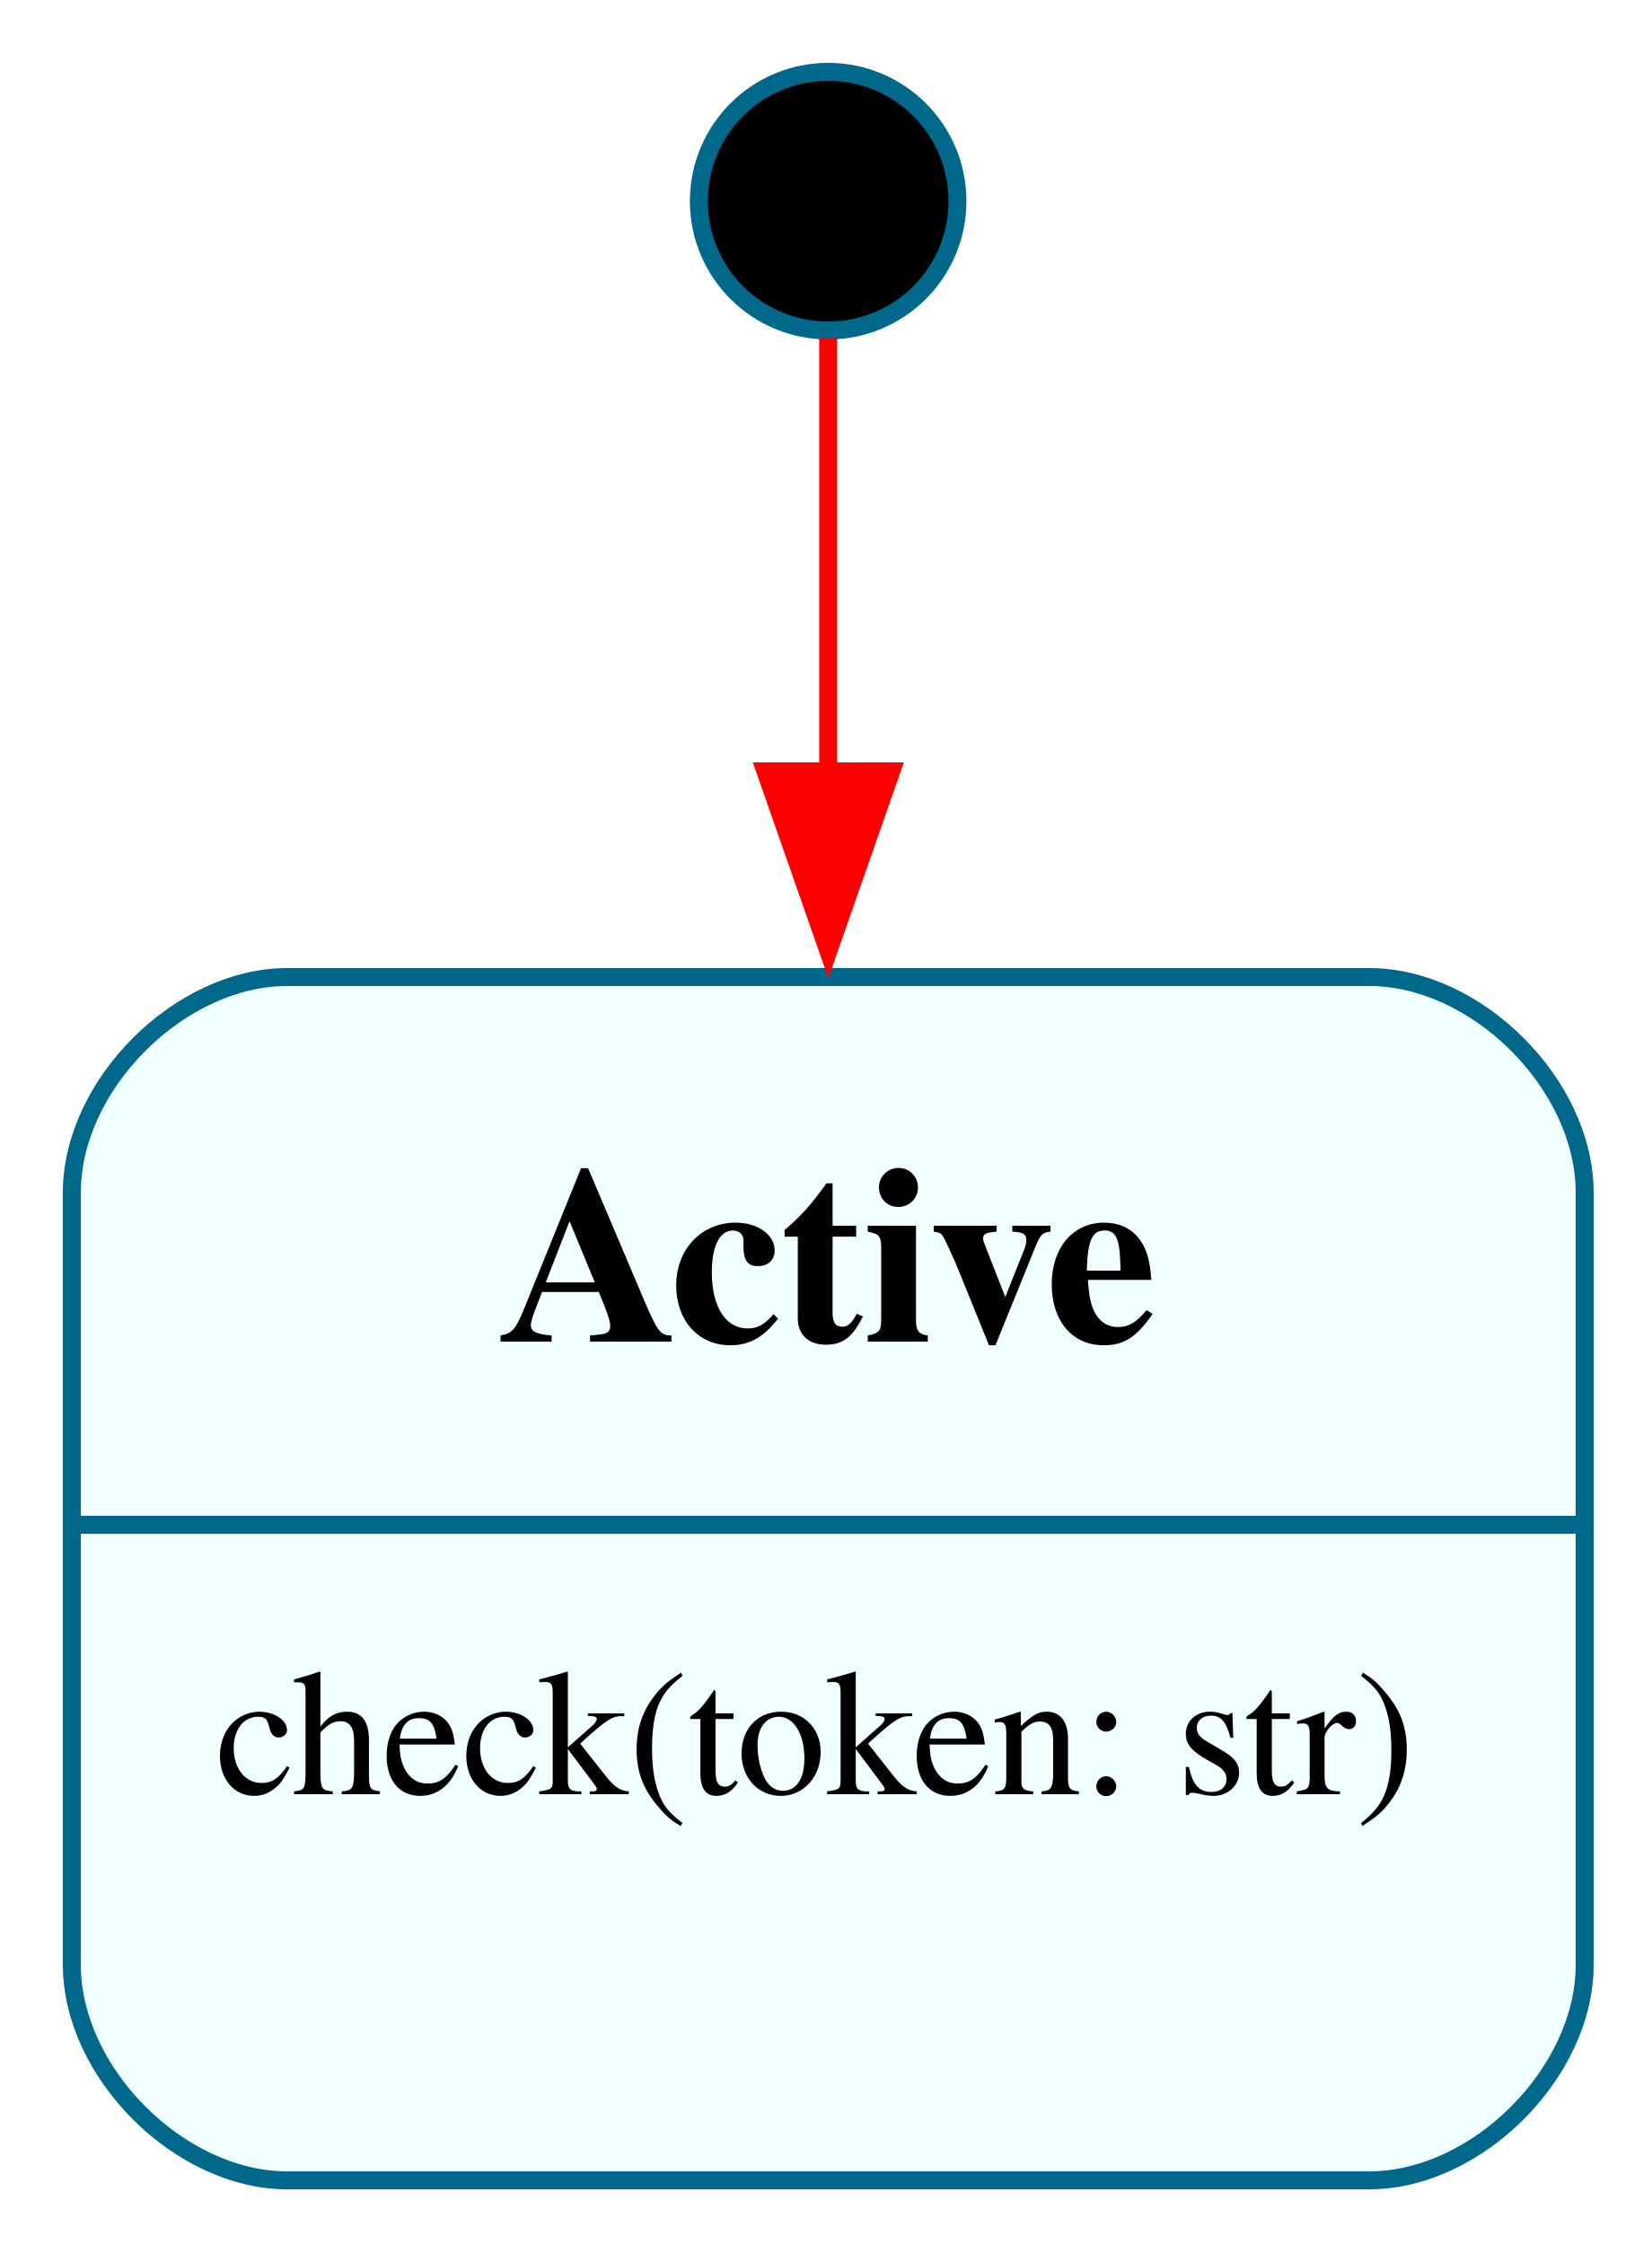
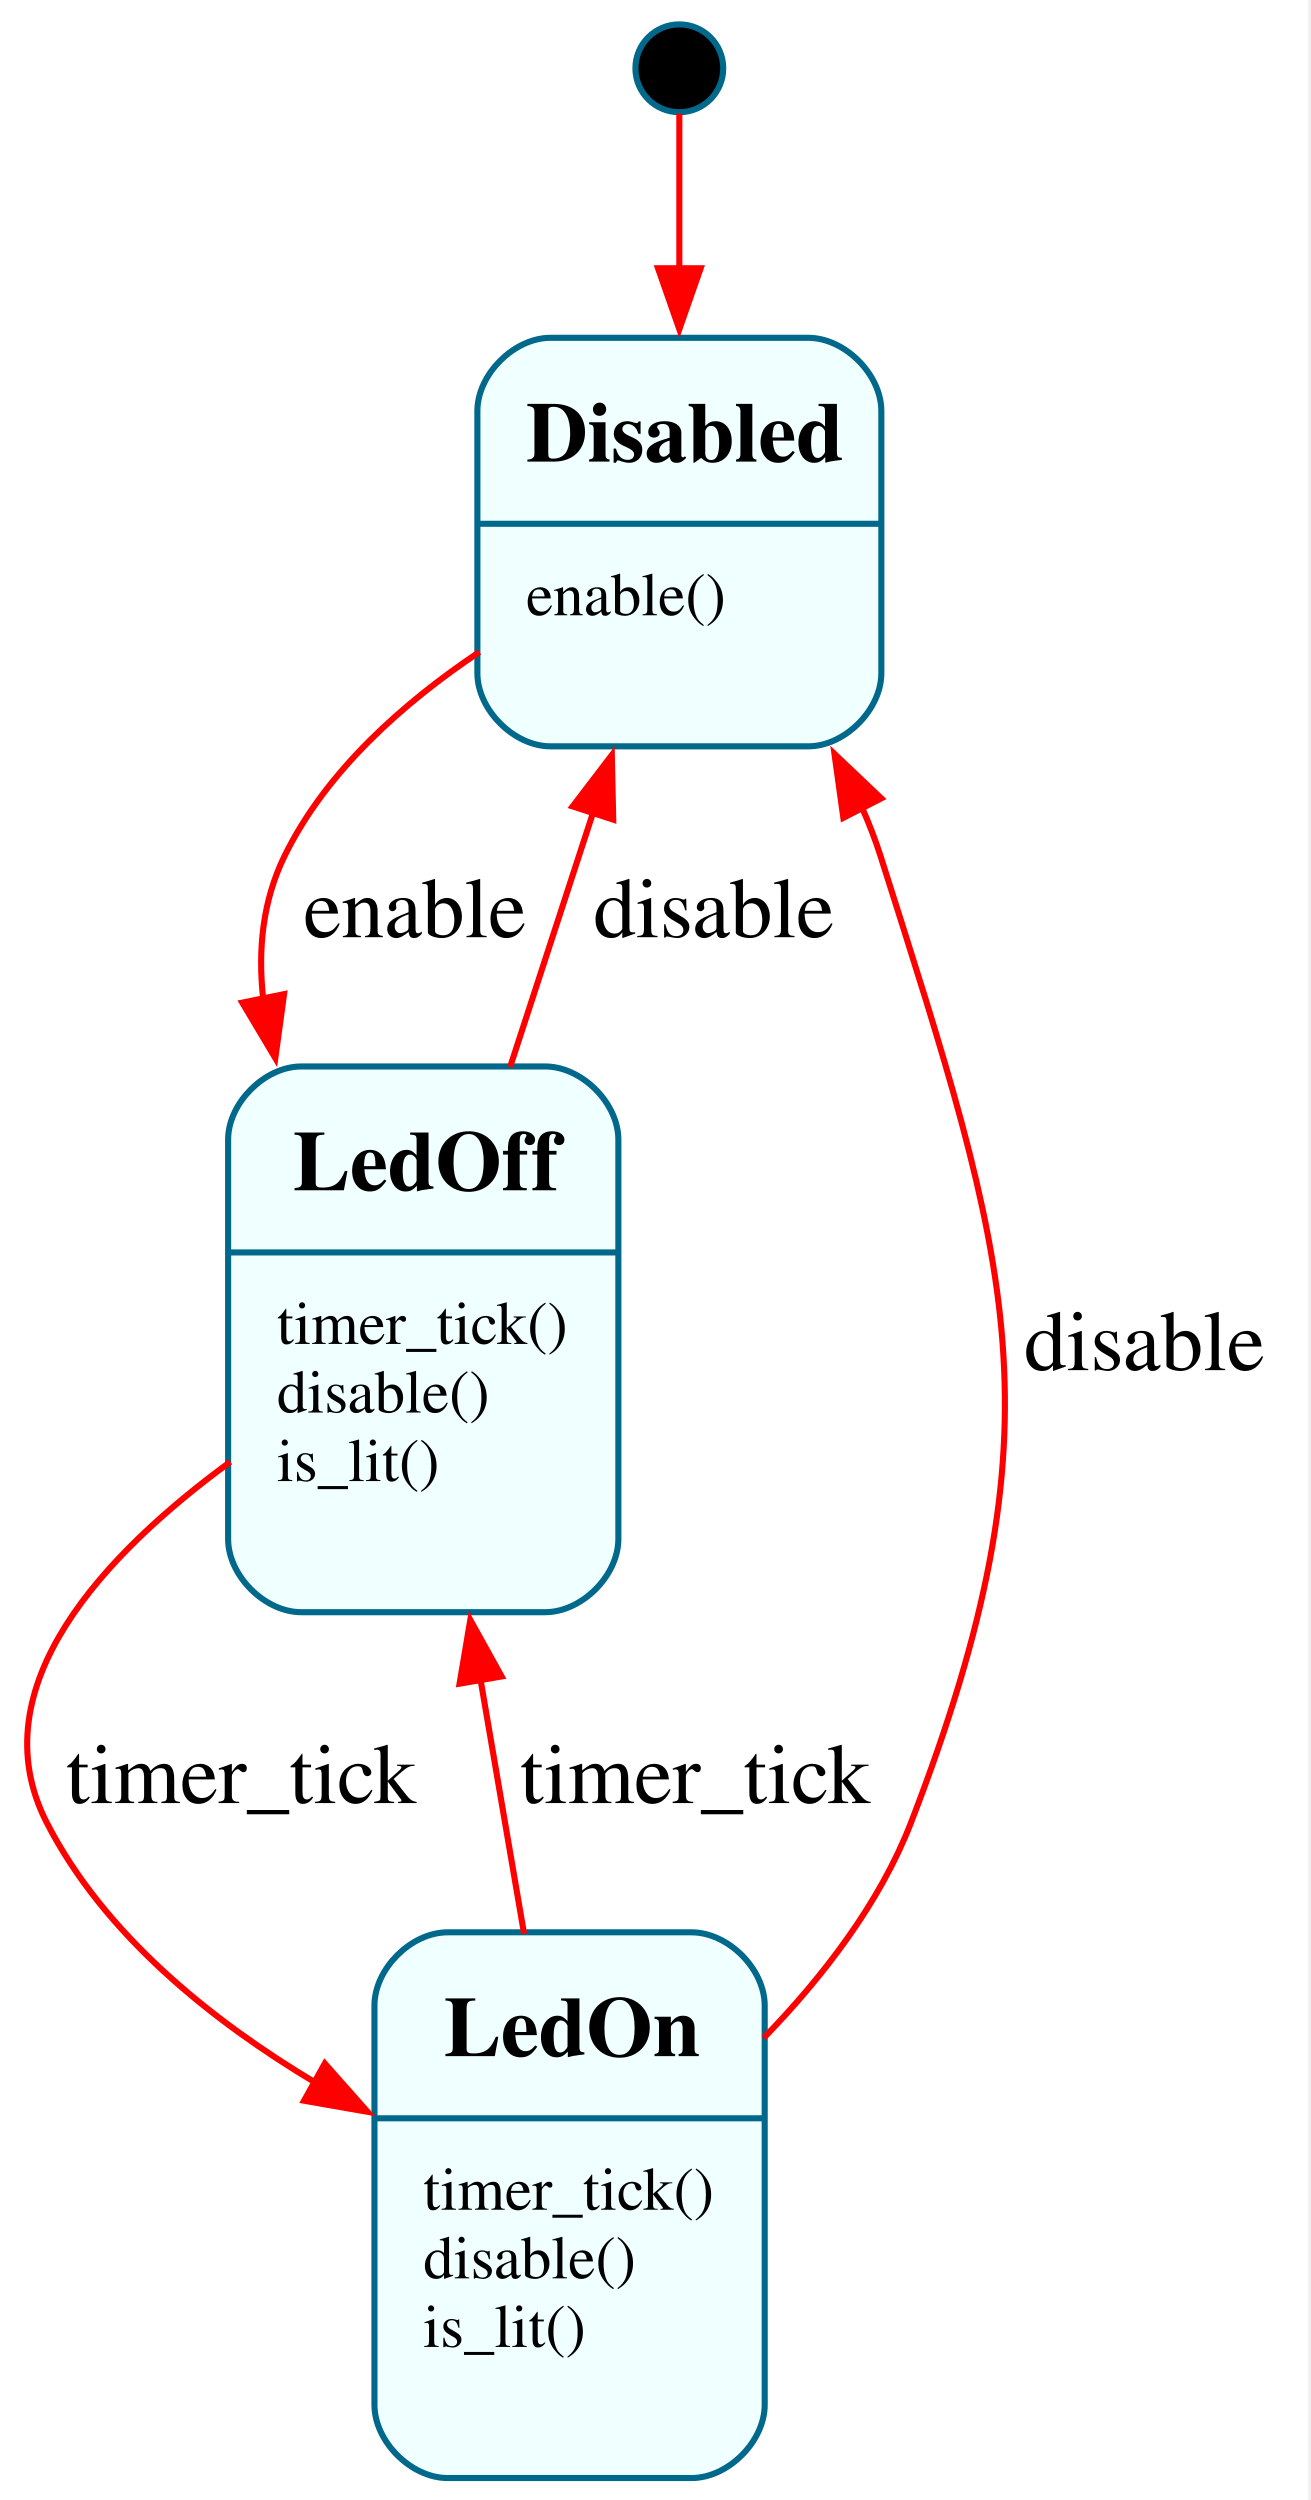
- <svg xmlns="http://www.w3.org/2000/svg" width="92pt" height="125pt" viewBox="0.00 0.00 92.00 125.00">
-   <g id="graph0" class="graph" transform="scale(1 1) rotate(0) translate(4 121.4)">
-     <polygon fill="white" stroke="none" points="-4,4 -4,-121.4 88.25,-121.4 88.25,4 -4,4" />
+ <svg xmlns="http://www.w3.org/2000/svg" width="215pt" height="410pt" viewBox="0.00 0.00 215.00 410.00">
+   <g id="graph0" class="graph" transform="scale(1 1) rotate(0) translate(4 406.4)">
+     <polygon fill="white" stroke="none" points="-4,4 -4,-406.4 210.55,-406.4 210.55,4 -4,4" />
    <g id="node1" class="node">
-       <ellipse fill="black" stroke="#00688b" cx="42.12" cy="-110.2" rx="7.2" ry="7.2" />
+       <ellipse fill="black" stroke="#00688b" cx="107.41" cy="-395.2" rx="7.2" ry="7.2" />
    </g>
    <g id="node2" class="node">
-       <path fill="azure" stroke="none" d="M72.25,-67C72.25,-67 12,-67 12,-67 6,-67 0,-61 0,-55 0,-55 0,-12 0,-12 0,-6 6,0 12,0 12,0 72.25,0 72.25,0 78.25,0 84.25,-6 84.25,-12 84.25,-12 84.25,-55 84.25,-55 84.25,-61 78.25,-67 72.25,-67" />
-       <text xml:space="preserve" text-anchor="start" x="23.75" y="-46.7" font-family="Times,serif" font-weight="bold" font-size="14.00">Active</text>
-       <text xml:space="preserve" text-anchor="start" x="8" y="-21.5" font-family="Times,serif" font-size="10.00">check(token: str)</text>
-       <text xml:space="preserve" text-anchor="start" x="28.62" y="-10.25" font-family="Times,serif" font-size="10.00">            </text>
-       <polygon fill="#00688b" stroke="#00688b" points="0,-36.5 0,-36.5 84.25,-36.5 84.25,-36.5 0,-36.5" />
-       <path fill="none" stroke="#00688b" d="M12,0C12,0 72.25,0 72.25,0 78.25,0 84.25,-6 84.25,-12 84.25,-12 84.25,-55 84.25,-55 84.25,-61 78.25,-67 72.25,-67 72.25,-67 12,-67 12,-67 6,-67 0,-61 0,-55 0,-55 0,-12 0,-12 0,-6 6,0 12,0" />
+       <path fill="azure" stroke="none" d="M128.54,-351C128.54,-351 86.29,-351 86.29,-351 80.29,-351 74.29,-345 74.29,-339 74.29,-339 74.29,-296 74.29,-296 74.29,-290 80.29,-284 86.29,-284 86.29,-284 128.54,-284 128.54,-284 134.54,-284 140.54,-290 140.54,-296 140.54,-296 140.54,-339 140.54,-339 140.54,-345 134.54,-351 128.54,-351" />
+       <text xml:space="preserve" text-anchor="start" x="82.29" y="-330.7" font-family="Times,serif" font-weight="bold" font-size="14.00">Disabled</text>
+       <text xml:space="preserve" text-anchor="start" x="82.29" y="-305.5" font-family="Times,serif" font-size="10.00">enable()</text>
+       <text xml:space="preserve" text-anchor="start" x="85.29" y="-294.25" font-family="Times,serif" font-size="10.00">            </text>
+       <polygon fill="#00688b" stroke="#00688b" points="74.29,-320.5 74.29,-320.5 140.54,-320.5 140.54,-320.5 74.29,-320.5" />
+       <path fill="none" stroke="#00688b" d="M86.29,-284C86.29,-284 128.54,-284 128.54,-284 134.54,-284 140.54,-290 140.54,-296 140.54,-296 140.54,-339 140.54,-339 140.54,-345 134.54,-351 128.54,-351 128.54,-351 86.29,-351 86.29,-351 80.29,-351 74.29,-345 74.29,-339 74.29,-339 74.29,-296 74.29,-296 74.29,-290 80.29,-284 86.29,-284" />
    </g>
    <g id="edge1" class="edge">
-       <path fill="none" stroke="red" d="M42.12,-102.57C42.12,-96.77 42.12,-87.8 42.12,-78.25" />
-       <polygon fill="red" stroke="red" points="45.63,-78.45 42.13,-68.45 38.63,-78.45 45.63,-78.45" />
+       <path fill="none" stroke="red" d="M107.41,-387.75C107.41,-381.77 107.41,-372.32 107.41,-362.3" />
+       <polygon fill="red" stroke="red" points="110.91,-362.41 107.41,-352.41 103.91,-362.41 110.91,-362.41" />
+     </g>
+     <g id="node3" class="node">
+       <path fill="azure" stroke="none" d="M85.41,-231.5C85.41,-231.5 45.41,-231.5 45.41,-231.5 39.41,-231.5 33.41,-225.5 33.41,-219.5 33.41,-219.5 33.41,-154 33.41,-154 33.41,-148 39.41,-142 45.41,-142 45.41,-142 85.41,-142 85.41,-142 91.41,-142 97.41,-148 97.41,-154 97.41,-154 97.41,-219.5 97.41,-219.5 97.41,-225.5 91.41,-231.5 85.41,-231.5" />
+       <text xml:space="preserve" text-anchor="start" x="44.04" y="-211.2" font-family="Times,serif" font-weight="bold" font-size="14.00">LedOff</text>
+       <text xml:space="preserve" text-anchor="start" x="41.41" y="-186" font-family="Times,serif" font-size="10.00">timer_tick()</text>
+       <text xml:space="preserve" text-anchor="start" x="41.41" y="-174.75" font-family="Times,serif" font-size="10.00">disable()</text>
+       <text xml:space="preserve" text-anchor="start" x="41.41" y="-163.5" font-family="Times,serif" font-size="10.00">is_lit()</text>
+       <text xml:space="preserve" text-anchor="start" x="51.91" y="-152.25" font-family="Times,serif" font-size="10.00">            </text>
+       <polygon fill="#00688b" stroke="#00688b" points="33.41,-201 33.41,-201 97.41,-201 97.41,-201 33.41,-201" />
+       <path fill="none" stroke="#00688b" d="M45.41,-142C45.41,-142 85.41,-142 85.41,-142 91.41,-142 97.41,-148 97.41,-154 97.41,-154 97.41,-219.5 97.41,-219.5 97.41,-225.5 91.41,-231.5 85.41,-231.5 85.41,-231.5 45.41,-231.5 45.41,-231.5 39.41,-231.5 33.41,-225.5 33.41,-219.5 33.41,-219.5 33.41,-154 33.41,-154 33.41,-148 39.41,-142 45.41,-142" />
+     </g>
+     <g id="edge2" class="edge">
+       <path fill="none" stroke="red" d="M74.62,-299.48C62.23,-291.19 49.48,-279.96 42.66,-266 39.07,-258.66 38.27,-250.64 39.16,-242.63" />
+       <polygon fill="red" stroke="red" points="42.59,-243.36 41.15,-232.87 35.73,-241.97 42.59,-243.36" />
+       <text xml:space="preserve" text-anchor="middle" x="64.04" y="-252.7" font-family="Times,serif" font-size="14.00"> enable </text>
+     </g>
+     <g id="edge4" class="edge">
+       <path fill="none" stroke="red" d="M79.66,-231.42C84.04,-244.87 88.87,-259.67 93.26,-273.11" />
+       <polygon fill="red" stroke="red" points="89.91,-274.15 96.34,-282.57 96.57,-271.98 89.91,-274.15" />
+       <text xml:space="preserve" text-anchor="middle" x="113.05" y="-252.7" font-family="Times,serif" font-size="14.00"> disable </text>
+     </g>
+     <g id="node4" class="node">
+       <path fill="azure" stroke="none" d="M109.41,-89.5C109.41,-89.5 69.41,-89.5 69.41,-89.5 63.41,-89.5 57.41,-83.5 57.41,-77.5 57.41,-77.5 57.41,-12 57.41,-12 57.41,-6 63.41,0 69.41,0 69.41,0 109.41,0 109.41,0 115.41,0 121.41,-6 121.41,-12 121.41,-12 121.41,-77.5 121.41,-77.5 121.41,-83.5 115.41,-89.5 109.41,-89.5" />
+       <text xml:space="preserve" text-anchor="start" x="68.79" y="-69.2" font-family="Times,serif" font-weight="bold" font-size="14.00">LedOn</text>
+       <text xml:space="preserve" text-anchor="start" x="65.41" y="-44" font-family="Times,serif" font-size="10.00">timer_tick()</text>
+       <text xml:space="preserve" text-anchor="start" x="65.41" y="-32.75" font-family="Times,serif" font-size="10.00">disable()</text>
+       <text xml:space="preserve" text-anchor="start" x="65.41" y="-21.5" font-family="Times,serif" font-size="10.00">is_lit()</text>
+       <text xml:space="preserve" text-anchor="start" x="75.91" y="-10.25" font-family="Times,serif" font-size="10.00">            </text>
+       <polygon fill="#00688b" stroke="#00688b" points="57.41,-59 57.41,-59 121.41,-59 121.41,-59 57.41,-59" />
+       <path fill="none" stroke="#00688b" d="M69.41,0C69.41,0 109.41,0 109.41,0 115.41,0 121.41,-6 121.41,-12 121.41,-12 121.41,-77.5 121.41,-77.5 121.41,-83.5 115.41,-89.5 109.41,-89.5 109.41,-89.5 69.41,-89.5 69.41,-89.5 63.41,-89.5 57.41,-83.5 57.41,-77.5 57.41,-77.5 57.41,-12 57.41,-12 57.41,-6 63.41,0 69.41,0" />
+     </g>
+     <g id="edge3" class="edge">
+       <path fill="none" stroke="red" d="M33.77,-166.66C13.26,-151.67 -7.7,-129.68 3.66,-107.5 13.1,-89.07 30.88,-74.89 47.81,-64.8" />
+       <polygon fill="red" stroke="red" points="49.27,-67.99 56.29,-60.06 45.86,-61.88 49.27,-67.99" />
+       <text xml:space="preserve" text-anchor="middle" x="35.54" y="-110.7" font-family="Times,serif" font-size="14.00"> timer_tick </text>
+     </g>
+     <g id="edge6" class="edge">
+       <path fill="none" stroke="red" d="M121.24,-72.16C130.9,-82.12 140.3,-94.27 145.41,-107.5 170.79,-173.25 161.71,-198.82 140.41,-266 139.55,-268.71 138.5,-271.41 137.32,-274.07" />
+       <polygon fill="red" stroke="red" points="134.31,-272.28 132.85,-282.77 140.53,-275.47 134.31,-272.28" />
+       <text xml:space="preserve" text-anchor="middle" x="183.68" y="-181.7" font-family="Times,serif" font-size="14.00"> disable </text>
+     </g>
+     <g id="edge5" class="edge">
+       <path fill="none" stroke="red" d="M81.95,-89.25C79.67,-102.55 77.14,-117.35 74.75,-131.28" />
+       <polygon fill="red" stroke="red" points="71.37,-130.28 73.13,-140.73 78.27,-131.46 71.37,-130.28" />
+       <text xml:space="preserve" text-anchor="middle" x="110" y="-110.7" font-family="Times,serif" font-size="14.00"> timer_tick </text>
    </g>
  </g>
</svg>
